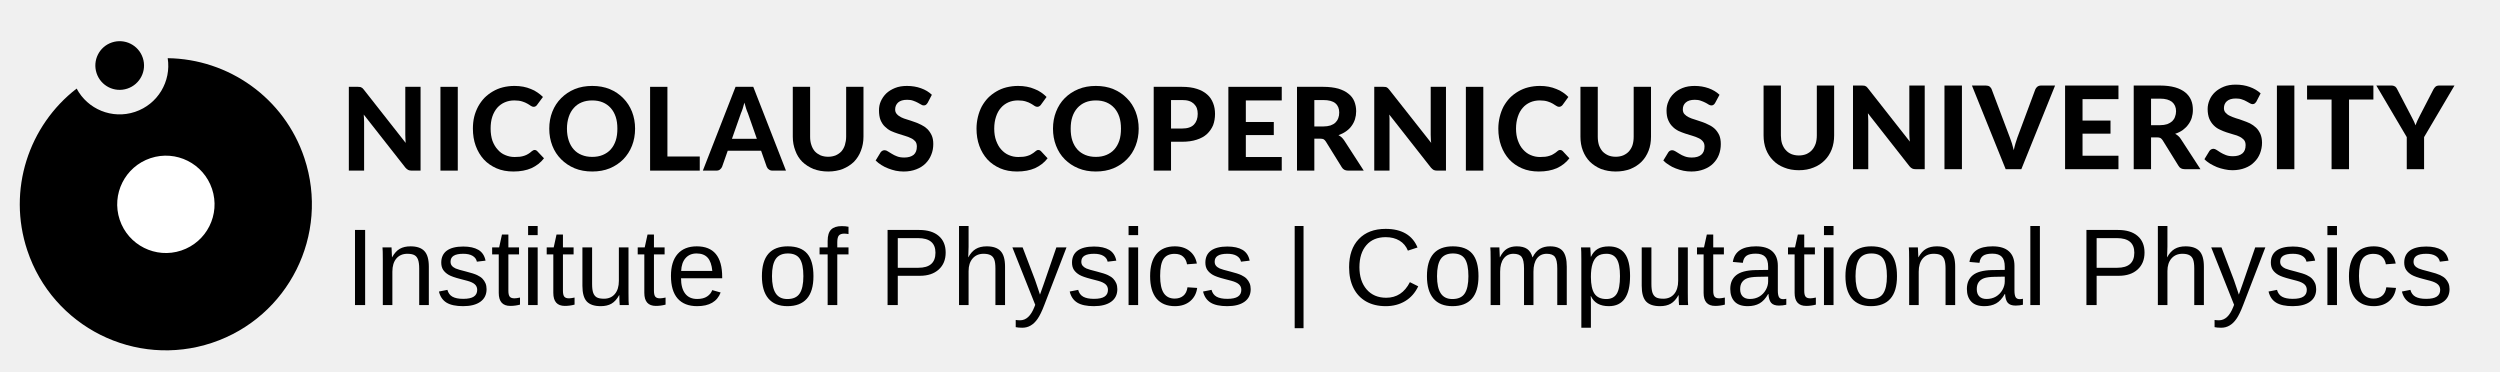
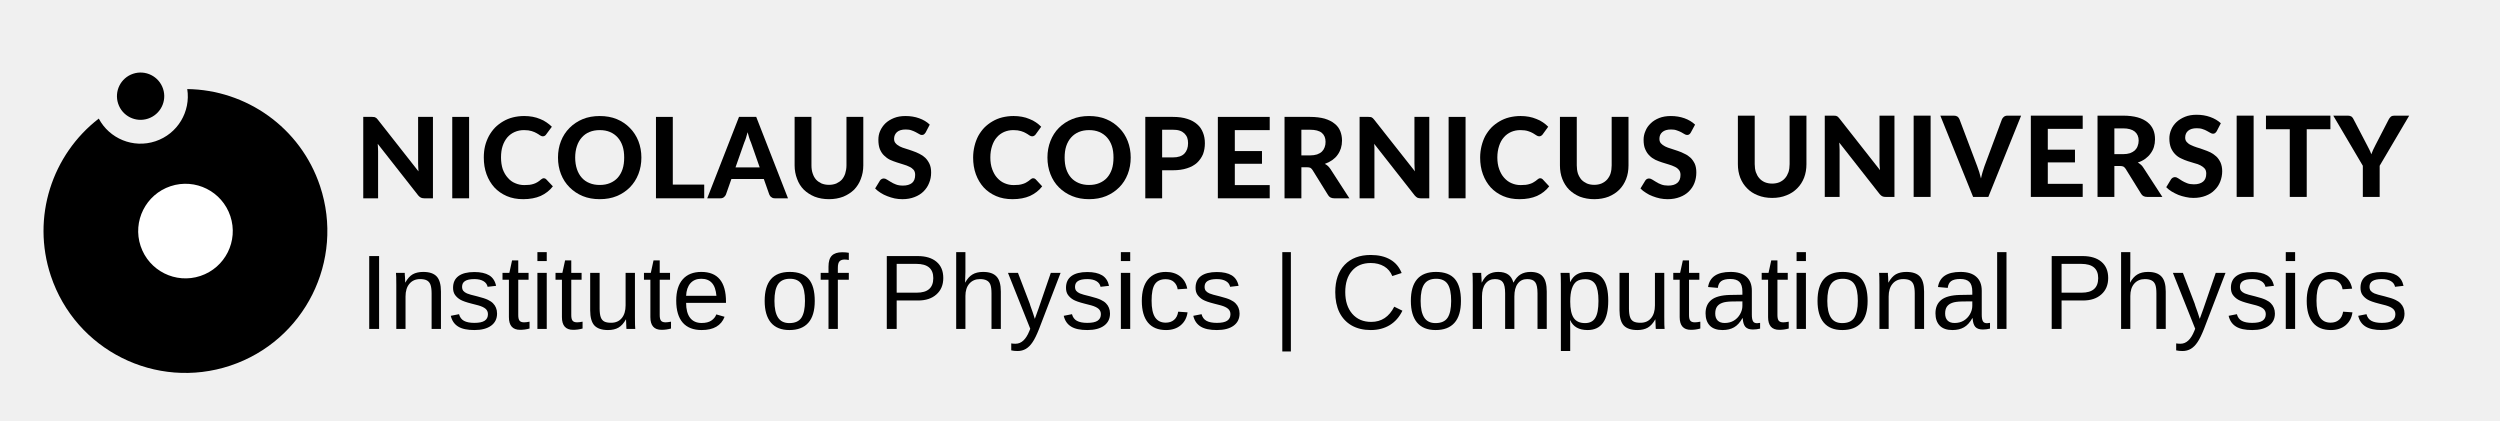
- <svg xmlns="http://www.w3.org/2000/svg" version="1.1" id="Layer_1" x="0px" y="0px" width="608.531" height="90.461" viewBox="0 0 608.531 90.461" enable-background="new 0 0 400 150" xml:space="preserve">
+ <svg xmlns="http://www.w3.org/2000/svg" version="1.1" id="Layer_1" x="0px" y="0px" width="359.531" height="60.461" viewBox="0 0 359.531 60.461" enable-background="new 0 0 400 150" xml:space="preserve">
  <defs id="defs91" />
-   <g id="g4414" transform="matrix(1.416628,0,0,1.416628,-89.61827,-32.67583)">
+   <g id="g4414" transform="matrix(0.8132394,0,0,0.8132394,-47.95157,-14.08024)">
    <path style="fill:#000000;fill-opacity:1" id="path9" d="m 125.075,38.009 c 0.088,0 0.176,0.021 0.242,0.065 0.089,0.044 0.155,0.088 0.221,0.132 0.067,0.066 0.132,0.155 0.221,0.243 l 7.208,9.171 c -0.023,-0.243 -0.044,-0.486 -0.044,-0.728 -0.022,-0.242 -0.022,-0.463 -0.022,-0.683 v -8.223 h 2.624 v 14.396 h -1.542 c -0.221,0 -0.42,-0.043 -0.574,-0.11 -0.176,-0.088 -0.331,-0.22 -0.485,-0.397 l -7.164,-9.126 c 0.021,0.242 0.044,0.462 0.044,0.683 0.021,0.221 0.021,0.441 0.021,0.618 v 8.333 h -2.624 v -14.397 h 1.565 c 0.132,0 0.22,0 0.309,0.023 z" />
    <polygon transform="translate(-17.03872,-3.975701)" style="fill:#000000;fill-opacity:1" id="polygon11" points="155.98,56.358 155.98,41.962 158.958,41.962 158.958,56.358 " />
    <path style="fill:#000000;fill-opacity:1" id="path13" d="m 155.145,48.832 c 0.154,0 0.288,0.066 0.397,0.177 l 1.191,1.256 c -0.573,0.75 -1.301,1.3 -2.16,1.698 -0.861,0.376 -1.897,0.573 -3.087,0.573 -1.081,0 -2.05,-0.176 -2.91,-0.55 -0.859,-0.376 -1.588,-0.882 -2.183,-1.522 -0.596,-0.661 -1.058,-1.433 -1.39,-2.337 -0.331,-0.905 -0.485,-1.896 -0.485,-2.955 0,-0.705 0.066,-1.388 0.221,-2.027 0.153,-0.64 0.397,-1.235 0.684,-1.786 0.308,-0.551 0.661,-1.036 1.079,-1.478 0.42,-0.419 0.905,-0.793 1.434,-1.102 0.529,-0.309 1.103,-0.552 1.72,-0.706 0.617,-0.154 1.3,-0.243 2.005,-0.243 0.53,0 1.014,0.044 1.5,0.133 0.462,0.088 0.904,0.22 1.322,0.396 0.397,0.154 0.793,0.353 1.125,0.596 0.353,0.242 0.662,0.484 0.947,0.771 l -1.014,1.366 c -0.044,0.088 -0.132,0.155 -0.221,0.22 -0.088,0.067 -0.22,0.111 -0.373,0.111 -0.155,0 -0.31,-0.066 -0.486,-0.176 -0.153,-0.11 -0.352,-0.243 -0.594,-0.375 -0.222,-0.133 -0.529,-0.265 -0.882,-0.375 -0.353,-0.11 -0.793,-0.176 -1.344,-0.176 -0.596,0 -1.146,0.109 -1.653,0.33 -0.508,0.221 -0.926,0.529 -1.302,0.949 -0.352,0.419 -0.638,0.925 -0.836,1.521 -0.198,0.596 -0.287,1.278 -0.287,2.05 0,0.772 0.111,1.478 0.308,2.072 0.221,0.595 0.53,1.125 0.904,1.521 0.353,0.419 0.793,0.75 1.3,0.948 0.508,0.221 1.036,0.331 1.61,0.331 0.331,0 0.64,-0.022 0.903,-0.044 0.287,-0.044 0.529,-0.087 0.771,-0.176 0.221,-0.067 0.442,-0.177 0.662,-0.309 0.199,-0.11 0.418,-0.287 0.617,-0.462 0.088,-0.066 0.155,-0.111 0.243,-0.155 0.067,-0.043 0.155,-0.065 0.264,-0.065 z" />
    <path style="fill:#000000;fill-opacity:1" id="path15" d="m 169.343,45.172 c 0,-0.749 -0.088,-1.433 -0.286,-2.027 -0.199,-0.596 -0.484,-1.102 -0.86,-1.521 -0.375,-0.419 -0.838,-0.75 -1.367,-0.971 -0.529,-0.22 -1.124,-0.33 -1.808,-0.33 -0.683,0 -1.279,0.109 -1.808,0.33 -0.55,0.221 -0.992,0.551 -1.366,0.971 -0.375,0.419 -0.663,0.925 -0.861,1.521 -0.197,0.595 -0.309,1.278 -0.309,2.027 0,0.772 0.112,1.456 0.309,2.05 0.198,0.596 0.485,1.104 0.861,1.522 0.374,0.419 0.815,0.728 1.366,0.948 0.529,0.221 1.125,0.331 1.808,0.331 0.684,0 1.279,-0.109 1.808,-0.331 0.529,-0.221 0.993,-0.529 1.367,-0.948 0.375,-0.418 0.661,-0.926 0.86,-1.522 0.198,-0.594 0.286,-1.277 0.286,-2.05 z m 3.042,0 c 0,1.059 -0.176,2.028 -0.528,2.932 -0.353,0.905 -0.861,1.676 -1.499,2.337 -0.64,0.64 -1.411,1.168 -2.315,1.544 -0.903,0.374 -1.918,0.55 -3.021,0.55 -1.102,0 -2.115,-0.176 -3.02,-0.55 -0.903,-0.376 -1.675,-0.904 -2.314,-1.544 -0.663,-0.661 -1.169,-1.433 -1.521,-2.337 -0.352,-0.904 -0.528,-1.873 -0.528,-2.932 0,-1.036 0.176,-2.027 0.528,-2.91 0.353,-0.903 0.859,-1.675 1.521,-2.336 0.64,-0.64 1.411,-1.169 2.314,-1.544 0.905,-0.374 1.918,-0.551 3.02,-0.551 1.103,0 2.118,0.177 3.021,0.551 0.904,0.375 1.676,0.904 2.315,1.565 0.638,0.639 1.146,1.433 1.499,2.314 0.352,0.906 0.528,1.876 0.528,2.911 z" />
    <polygon transform="translate(-17.03872,-3.975701)" style="fill:#000000;fill-opacity:1" id="polygon17" points="194.979,41.962 194.979,53.933 200.536,53.933 200.536,56.358 192.003,56.358 192.003,41.962 " />
    <path style="fill:#000000;fill-opacity:1" id="path19" d="m 189.03,46.915 h 4.277 l -1.543,-4.409 c -0.111,-0.221 -0.2,-0.507 -0.31,-0.816 -0.088,-0.308 -0.199,-0.639 -0.286,-0.993 -0.11,0.354 -0.2,0.707 -0.288,1.015 -0.109,0.31 -0.197,0.595 -0.308,0.816 z m 9.281,5.467 h -2.315 c -0.263,0 -0.462,-0.065 -0.615,-0.199 -0.177,-0.109 -0.288,-0.265 -0.375,-0.462 l -0.97,-2.756 h -5.732 l -0.969,2.756 c -0.067,0.175 -0.179,0.309 -0.355,0.462 -0.152,0.134 -0.373,0.199 -0.615,0.199 h -2.336 l 5.619,-14.396 h 3.045 z" />
    <path style="fill:#000000;fill-opacity:1" id="path21" d="m 205.565,50.001 c 0.484,0 0.904,-0.087 1.301,-0.243 0.375,-0.176 0.705,-0.396 0.971,-0.683 0.264,-0.309 0.461,-0.662 0.596,-1.08 0.131,-0.441 0.219,-0.905 0.219,-1.433 v -8.576 h 2.977 v 8.576 c 0,0.86 -0.154,1.676 -0.441,2.403 -0.264,0.727 -0.684,1.366 -1.189,1.896 -0.529,0.507 -1.17,0.925 -1.918,1.235 -0.75,0.286 -1.588,0.44 -2.514,0.44 -0.947,0 -1.785,-0.154 -2.535,-0.44 -0.748,-0.31 -1.389,-0.728 -1.918,-1.235 -0.529,-0.53 -0.926,-1.168 -1.189,-1.896 -0.287,-0.728 -0.443,-1.543 -0.443,-2.403 v -8.576 h 2.979 v 8.576 c 0,0.528 0.064,0.992 0.219,1.433 0.133,0.418 0.332,0.771 0.596,1.08 0.266,0.286 0.596,0.506 0.969,0.683 0.396,0.156 0.812,0.243 1.32,0.243 z" />
    <path style="fill:#000000;fill-opacity:1" id="path23" d="m 222.652,40.742 c -0.111,0.155 -0.201,0.265 -0.289,0.331 -0.086,0.066 -0.219,0.11 -0.373,0.11 -0.156,0 -0.309,-0.044 -0.463,-0.154 -0.176,-0.11 -0.375,-0.22 -0.596,-0.332 -0.221,-0.109 -0.484,-0.241 -0.771,-0.33 -0.287,-0.11 -0.641,-0.154 -1.035,-0.154 -0.684,0 -1.191,0.154 -1.545,0.462 -0.33,0.31 -0.508,0.707 -0.508,1.191 0,0.331 0.09,0.595 0.287,0.794 0.176,0.221 0.443,0.396 0.727,0.551 0.309,0.155 0.664,0.287 1.059,0.397 0.398,0.132 0.797,0.243 1.191,0.396 0.42,0.133 0.816,0.31 1.213,0.508 0.373,0.176 0.729,0.418 1.035,0.705 0.311,0.309 0.553,0.662 0.752,1.08 0.197,0.419 0.287,0.925 0.287,1.521 0,0.662 -0.111,1.279 -0.355,1.852 -0.221,0.573 -0.549,1.059 -0.99,1.499 -0.422,0.419 -0.949,0.75 -1.588,0.993 -0.617,0.243 -1.344,0.375 -2.141,0.375 -0.463,0 -0.902,-0.044 -1.365,-0.132 -0.441,-0.11 -0.883,-0.221 -1.301,-0.396 -0.418,-0.155 -0.816,-0.353 -1.191,-0.596 -0.373,-0.222 -0.682,-0.486 -0.971,-0.771 l 0.861,-1.412 c 0.086,-0.11 0.176,-0.198 0.307,-0.264 0.111,-0.067 0.244,-0.089 0.377,-0.089 0.176,0 0.354,0.066 0.551,0.199 0.197,0.132 0.441,0.265 0.684,0.418 0.264,0.176 0.572,0.309 0.904,0.442 0.33,0.132 0.75,0.197 1.234,0.197 0.684,0 1.213,-0.154 1.609,-0.463 0.377,-0.33 0.551,-0.794 0.551,-1.432 0,-0.354 -0.088,-0.662 -0.264,-0.882 -0.199,-0.221 -0.441,-0.419 -0.752,-0.552 -0.307,-0.154 -0.639,-0.286 -1.033,-0.397 -0.398,-0.11 -0.795,-0.243 -1.191,-0.375 -0.42,-0.132 -0.816,-0.286 -1.213,-0.463 -0.398,-0.199 -0.727,-0.441 -1.037,-0.75 -0.309,-0.286 -0.551,-0.661 -0.75,-1.124 -0.176,-0.44 -0.264,-1.014 -0.264,-1.675 0,-0.53 0.088,-1.059 0.309,-1.543 0.223,-0.507 0.529,-0.948 0.926,-1.345 0.418,-0.397 0.928,-0.706 1.521,-0.948 0.596,-0.243 1.279,-0.353 2.051,-0.353 0.859,0 1.676,0.133 2.402,0.396 0.75,0.265 1.369,0.64 1.875,1.125 z" />
    <path style="fill:#000000;fill-opacity:1" id="path25" d="m 241.678,48.832 c 0.154,0 0.307,0.066 0.42,0.177 l 1.166,1.256 c -0.572,0.75 -1.301,1.3 -2.16,1.698 -0.859,0.376 -1.895,0.573 -3.086,0.573 -1.08,0 -2.049,-0.176 -2.91,-0.55 -0.861,-0.376 -1.588,-0.882 -2.184,-1.522 -0.596,-0.661 -1.057,-1.433 -1.389,-2.337 -0.33,-0.905 -0.484,-1.896 -0.484,-2.955 0,-0.705 0.088,-1.388 0.242,-2.027 0.154,-0.639 0.375,-1.235 0.662,-1.786 0.309,-0.551 0.66,-1.036 1.08,-1.478 0.418,-0.419 0.904,-0.793 1.432,-1.102 0.529,-0.309 1.102,-0.552 1.721,-0.706 0.641,-0.154 1.301,-0.243 2.006,-0.243 0.529,0 1.037,0.044 1.5,0.133 0.484,0.088 0.924,0.22 1.322,0.396 0.418,0.154 0.793,0.353 1.145,0.596 0.332,0.242 0.664,0.484 0.928,0.771 l -0.99,1.366 c -0.068,0.088 -0.135,0.155 -0.244,0.22 -0.088,0.067 -0.221,0.111 -0.377,0.111 -0.152,0 -0.307,-0.066 -0.484,-0.176 -0.152,-0.11 -0.352,-0.243 -0.594,-0.375 -0.221,-0.133 -0.508,-0.265 -0.881,-0.375 -0.354,-0.11 -0.795,-0.176 -1.346,-0.176 -0.596,0 -1.146,0.109 -1.654,0.33 -0.484,0.221 -0.926,0.529 -1.279,0.949 -0.375,0.419 -0.639,0.925 -0.836,1.521 -0.199,0.595 -0.309,1.278 -0.309,2.05 0,0.772 0.109,1.478 0.33,2.072 0.221,0.595 0.506,1.125 0.881,1.521 0.375,0.419 0.816,0.75 1.301,0.948 0.508,0.221 1.037,0.331 1.611,0.331 0.328,0 0.639,-0.022 0.902,-0.044 0.285,-0.044 0.531,-0.087 0.771,-0.176 0.244,-0.067 0.463,-0.177 0.662,-0.309 0.221,-0.11 0.42,-0.287 0.639,-0.462 0.066,-0.066 0.154,-0.111 0.223,-0.155 0.087,-0.043 0.173,-0.065 0.263,-0.065 z" />
    <path style="fill:#000000;fill-opacity:1" id="path27" d="m 255.873,45.172 c 0,-0.749 -0.088,-1.433 -0.283,-2.027 -0.201,-0.596 -0.486,-1.102 -0.861,-1.521 -0.375,-0.419 -0.84,-0.75 -1.367,-0.971 -0.529,-0.22 -1.125,-0.33 -1.809,-0.33 -0.66,0 -1.279,0.109 -1.807,0.33 -0.529,0.221 -0.992,0.551 -1.367,0.971 -0.375,0.419 -0.66,0.925 -0.861,1.521 -0.197,0.595 -0.285,1.278 -0.285,2.027 0,0.772 0.088,1.456 0.285,2.05 0.201,0.596 0.486,1.104 0.861,1.522 0.375,0.419 0.838,0.728 1.367,0.948 0.527,0.221 1.146,0.331 1.807,0.331 0.684,0 1.279,-0.109 1.809,-0.331 0.527,-0.221 0.992,-0.529 1.367,-0.948 0.375,-0.418 0.66,-0.926 0.861,-1.522 0.195,-0.594 0.283,-1.277 0.283,-2.05 z m 3.043,0 c 0,1.059 -0.176,2.028 -0.527,2.932 -0.354,0.905 -0.838,1.676 -1.502,2.337 -0.639,0.64 -1.41,1.168 -2.313,1.544 -0.904,0.374 -1.918,0.55 -3.021,0.55 -1.103,0 -2.096,-0.176 -2.998,-0.55 -0.924,-0.376 -1.697,-0.904 -2.338,-1.544 -0.66,-0.661 -1.145,-1.433 -1.498,-2.337 -0.352,-0.904 -0.527,-1.873 -0.527,-2.932 0,-1.036 0.176,-2.027 0.527,-2.91 0.354,-0.903 0.838,-1.675 1.498,-2.336 0.641,-0.64 1.414,-1.169 2.338,-1.544 0.902,-0.374 1.895,-0.551 2.998,-0.551 1.103,0 2.117,0.177 3.021,0.551 0.902,0.375 1.674,0.904 2.313,1.565 0.664,0.639 1.148,1.433 1.502,2.314 0.351,0.906 0.527,1.876 0.527,2.911 z" />
    <path style="fill:#000000;fill-opacity:1" id="path29" d="m 264.473,45.15 h 1.895 c 0.928,0 1.609,-0.22 2.051,-0.683 0.42,-0.441 0.641,-1.059 0.641,-1.83 0,-0.375 -0.045,-0.684 -0.154,-0.992 -0.111,-0.287 -0.289,-0.53 -0.508,-0.75 -0.221,-0.2 -0.486,-0.375 -0.838,-0.485 -0.332,-0.11 -0.729,-0.154 -1.191,-0.154 h -1.895 v 4.894 z m 0,2.272 v 4.96 h -2.977 v -14.396 h 4.871 c 0.973,0 1.832,0.11 2.559,0.353 0.705,0.221 1.301,0.551 1.764,0.97 0.463,0.397 0.793,0.904 1.014,1.477 0.221,0.551 0.33,1.168 0.33,1.852 0,0.706 -0.109,1.344 -0.33,1.94 -0.242,0.573 -0.596,1.08 -1.057,1.521 -0.463,0.419 -1.059,0.75 -1.766,0.97 -0.727,0.243 -1.564,0.354 -2.514,0.354 h -1.894 z" />
    <polygon transform="translate(-17.03872,-3.975701)" style="fill:#000000;fill-opacity:1" id="polygon31" points="299.17,50.251 294.365,50.251 294.365,54.021 300.537,54.021 300.537,56.358 291.365,56.358 291.365,41.962 300.537,41.962 300.537,44.3 294.365,44.3 294.365,48.003 299.17,48.003 " />
    <path style="fill:#000000;fill-opacity:1" id="path33" d="m 289.098,44.797 h 1.521 c 0.484,0 0.902,-0.066 1.258,-0.176 0.352,-0.132 0.639,-0.286 0.857,-0.507 0.221,-0.22 0.375,-0.463 0.484,-0.771 0.111,-0.287 0.156,-0.595 0.156,-0.948 0,-0.684 -0.221,-1.213 -0.662,-1.587 -0.463,-0.375 -1.146,-0.551 -2.072,-0.551 h -1.543 v 4.54 z m 0,2.096 v 5.489 h -2.979 v -14.396 h 4.521 c 0.992,0 1.852,0.11 2.578,0.309 0.707,0.22 1.303,0.507 1.744,0.882 0.463,0.352 0.793,0.793 1.012,1.322 0.199,0.507 0.311,1.058 0.311,1.675 0,0.485 -0.066,0.925 -0.199,1.367 -0.133,0.418 -0.33,0.815 -0.594,1.168 -0.242,0.353 -0.574,0.661 -0.949,0.926 -0.375,0.265 -0.816,0.485 -1.299,0.661 0.197,0.088 0.373,0.221 0.551,0.375 0.152,0.154 0.309,0.331 0.439,0.528 l 3.352,5.182 h -2.689 c -0.508,0 -0.859,-0.199 -1.082,-0.574 l -2.732,-4.408 c -0.111,-0.178 -0.244,-0.31 -0.375,-0.397 -0.133,-0.066 -0.33,-0.11 -0.596,-0.11 h -1.014 z" />
    <path style="fill:#000000;fill-opacity:1" id="path35" d="m 301.289,38.009 c 0.088,0 0.154,0.021 0.242,0.065 0.064,0.044 0.133,0.088 0.197,0.132 0.066,0.066 0.135,0.155 0.221,0.243 l 7.232,9.171 c -0.045,-0.243 -0.066,-0.486 -0.066,-0.728 -0.023,-0.242 -0.023,-0.463 -0.023,-0.683 v -8.223 h 2.625 v 14.396 h -1.543 c -0.221,0 -0.42,-0.043 -0.574,-0.11 -0.152,-0.088 -0.307,-0.22 -0.463,-0.397 l -7.164,-9.126 c 0,0.242 0.021,0.462 0.043,0.683 0,0.221 0,0.441 0,0.618 v 8.333 h -2.623 v -14.397 h 1.566 c 0.133,0 0.24,0 0.33,0.023 z" />
    <polygon transform="translate(-17.03872,-3.975701)" style="fill:#000000;fill-opacity:1" id="polygon37" points="332.174,56.358 332.174,41.962 335.17,41.962 335.17,56.358 " />
    <path style="fill:#000000;fill-opacity:1" id="path39" d="m 331.338,48.832 c 0.154,0 0.309,0.066 0.42,0.177 l 1.166,1.256 c -0.572,0.75 -1.301,1.3 -2.158,1.698 -0.861,0.376 -1.898,0.573 -3.088,0.573 -1.08,0 -2.051,-0.176 -2.91,-0.55 -0.859,-0.376 -1.586,-0.882 -2.182,-1.522 -0.596,-0.661 -1.059,-1.433 -1.389,-2.337 -0.332,-0.905 -0.486,-1.896 -0.486,-2.955 0,-0.705 0.09,-1.388 0.242,-2.027 0.156,-0.64 0.377,-1.235 0.662,-1.786 0.311,-0.551 0.662,-1.036 1.08,-1.478 0.418,-0.419 0.904,-0.793 1.434,-1.102 0.527,-0.309 1.102,-0.552 1.719,-0.706 0.639,-0.154 1.301,-0.243 2.006,-0.243 0.529,0 1.037,0.044 1.5,0.133 0.463,0.088 0.904,0.22 1.322,0.396 0.42,0.154 0.793,0.353 1.146,0.596 0.332,0.242 0.662,0.484 0.926,0.771 l -0.99,1.366 c -0.068,0.088 -0.135,0.155 -0.244,0.22 -0.088,0.067 -0.219,0.111 -0.373,0.111 -0.156,0 -0.311,-0.066 -0.486,-0.176 -0.154,-0.11 -0.354,-0.243 -0.596,-0.375 -0.221,-0.133 -0.529,-0.265 -0.883,-0.375 -0.352,-0.11 -0.793,-0.176 -1.344,-0.176 -0.596,0 -1.146,0.109 -1.652,0.33 -0.486,0.221 -0.928,0.529 -1.279,0.949 -0.375,0.419 -0.641,0.925 -0.838,1.521 -0.197,0.596 -0.311,1.278 -0.311,2.05 0,0.772 0.113,1.478 0.332,2.072 0.221,0.595 0.508,1.125 0.883,1.521 0.373,0.419 0.814,0.75 1.301,0.948 0.508,0.221 1.033,0.331 1.609,0.331 0.33,0 0.639,-0.022 0.902,-0.044 0.287,-0.044 0.531,-0.087 0.771,-0.176 0.244,-0.067 0.465,-0.177 0.662,-0.309 0.223,-0.11 0.42,-0.287 0.641,-0.462 0.064,-0.066 0.131,-0.111 0.221,-0.155 0.088,-0.043 0.176,-0.065 0.264,-0.065 z" />
    <path style="fill:#000000;fill-opacity:1" id="path41" d="m 340.883,50.001 c 0.486,0 0.926,-0.087 1.301,-0.243 0.396,-0.176 0.707,-0.396 0.971,-0.683 0.264,-0.309 0.484,-0.662 0.617,-1.08 0.133,-0.441 0.197,-0.905 0.197,-1.433 v -8.576 h 2.977 v 8.576 c 0,0.86 -0.133,1.676 -0.418,2.403 -0.287,0.727 -0.684,1.366 -1.213,1.896 -0.506,0.507 -1.146,0.925 -1.896,1.235 -0.75,0.286 -1.588,0.44 -2.535,0.44 -0.924,0 -1.764,-0.154 -2.535,-0.44 -0.75,-0.31 -1.367,-0.728 -1.896,-1.235 -0.527,-0.53 -0.924,-1.168 -1.211,-1.896 -0.287,-0.728 -0.42,-1.543 -0.42,-2.403 v -8.576 h 2.977 v 8.576 c 0,0.528 0.066,0.992 0.199,1.433 0.154,0.418 0.352,0.771 0.615,1.08 0.266,0.286 0.596,0.506 0.971,0.683 0.375,0.156 0.815,0.243 1.299,0.243 z" />
    <path style="fill:#000000;fill-opacity:1" id="path43" d="m 357.969,40.742 c -0.088,0.155 -0.176,0.265 -0.287,0.331 -0.088,0.066 -0.197,0.11 -0.354,0.11 -0.152,0 -0.307,-0.044 -0.482,-0.154 -0.156,-0.11 -0.354,-0.22 -0.574,-0.332 -0.242,-0.109 -0.486,-0.241 -0.793,-0.33 -0.289,-0.11 -0.617,-0.154 -1.014,-0.154 -0.684,0 -1.191,0.154 -1.543,0.462 -0.355,0.31 -0.508,0.707 -0.508,1.191 0,0.331 0.088,0.595 0.264,0.794 0.199,0.221 0.441,0.396 0.748,0.551 0.311,0.155 0.664,0.287 1.059,0.397 0.377,0.132 0.773,0.243 1.191,0.396 0.418,0.133 0.816,0.31 1.189,0.508 0.398,0.176 0.752,0.418 1.059,0.705 0.311,0.309 0.551,0.662 0.752,1.08 0.176,0.419 0.264,0.925 0.264,1.521 0,0.662 -0.111,1.279 -0.332,1.852 -0.219,0.573 -0.551,1.059 -0.99,1.499 -0.42,0.419 -0.949,0.75 -1.588,0.993 -0.641,0.243 -1.344,0.375 -2.141,0.375 -0.463,0 -0.924,-0.044 -1.365,-0.132 -0.461,-0.11 -0.904,-0.221 -1.32,-0.396 -0.42,-0.155 -0.818,-0.353 -1.17,-0.596 -0.375,-0.222 -0.705,-0.486 -0.971,-0.771 l 0.861,-1.412 c 0.064,-0.11 0.176,-0.198 0.285,-0.264 0.133,-0.067 0.242,-0.089 0.375,-0.089 0.176,0 0.375,0.066 0.572,0.199 0.199,0.132 0.42,0.265 0.684,0.418 0.266,0.176 0.551,0.309 0.902,0.442 0.332,0.132 0.752,0.197 1.215,0.197 0.705,0 1.232,-0.154 1.609,-0.463 0.396,-0.33 0.574,-0.794 0.574,-1.432 0,-0.354 -0.09,-0.662 -0.287,-0.882 -0.178,-0.221 -0.42,-0.419 -0.729,-0.552 -0.309,-0.154 -0.66,-0.286 -1.035,-0.397 -0.398,-0.11 -0.795,-0.243 -1.213,-0.375 -0.398,-0.132 -0.814,-0.286 -1.191,-0.463 -0.396,-0.199 -0.75,-0.441 -1.035,-0.75 -0.309,-0.286 -0.551,-0.661 -0.75,-1.124 -0.199,-0.44 -0.285,-1.014 -0.285,-1.675 0,-0.53 0.109,-1.059 0.33,-1.543 0.197,-0.507 0.506,-0.948 0.926,-1.345 0.396,-0.397 0.902,-0.706 1.498,-0.948 0.617,-0.243 1.301,-0.353 2.072,-0.353 0.859,0 1.652,0.133 2.404,0.396 0.727,0.265 1.365,0.64 1.875,1.125 z" />
    <path style="fill:#000000;fill-opacity:1" id="path45" d="m 372.351,49.779 c 0.483,0 0.926,-0.088 1.3,-0.242 0.375,-0.177 0.705,-0.396 0.97,-0.705 0.264,-0.287 0.462,-0.663 0.617,-1.081 0.132,-0.418 0.199,-0.903 0.199,-1.409 v -8.578 h 2.976 v 8.578 c 0,0.858 -0.132,1.651 -0.418,2.4 -0.287,0.729 -0.684,1.346 -1.213,1.874 -0.527,0.529 -1.146,0.95 -1.896,1.235 -0.749,0.31 -1.586,0.463 -2.534,0.463 -0.928,0 -1.787,-0.153 -2.537,-0.463 -0.749,-0.285 -1.387,-0.706 -1.895,-1.235 -0.53,-0.528 -0.926,-1.145 -1.214,-1.874 -0.286,-0.749 -0.418,-1.542 -0.418,-2.4 v -8.578 h 2.977 v 8.578 c 0,0.506 0.066,0.991 0.199,1.409 0.154,0.418 0.352,0.794 0.617,1.081 0.265,0.309 0.573,0.528 0.97,0.705 0.372,0.154 0.813,0.242 1.3,0.242 z" />
    <path style="fill:#000000;fill-opacity:1" id="path47" d="m 383.528,37.787 c 0.088,0 0.176,0.021 0.241,0.065 0.088,0.023 0.154,0.088 0.221,0.132 0.065,0.066 0.132,0.154 0.221,0.243 l 7.208,9.171 c -0.021,-0.242 -0.044,-0.485 -0.066,-0.729 0,-0.24 -0.021,-0.462 -0.021,-0.682 v -8.224 h 2.645 v 14.374 h -1.543 c -0.243,0 -0.419,-0.021 -0.596,-0.109 -0.154,-0.067 -0.308,-0.199 -0.462,-0.375 l -7.164,-9.128 c 0.021,0.244 0.044,0.463 0.044,0.684 0.021,0.221 0.021,0.42 0.021,0.618 v 8.311 h -2.624 v -14.374 h 1.565 c 0.112,0 0.221,0 0.31,0.023 z" />
    <polygon transform="translate(226.047,-30.10174)" style="fill:#000000;fill-opacity:1" id="polygon49" points="171.324,67.866 174.323,67.866 174.323,82.239 171.324,82.239 " />
    <path style="fill:#000000;fill-opacity:1" id="path51" d="m 402.089,37.764 h 2.402 c 0.265,0 0.486,0.067 0.64,0.176 0.154,0.133 0.286,0.287 0.354,0.485 l 3.129,8.289 c 0.111,0.309 0.221,0.639 0.354,1.016 0.109,0.352 0.198,0.748 0.31,1.146 0.087,-0.397 0.176,-0.794 0.286,-1.146 0.109,-0.377 0.22,-0.707 0.329,-1.016 l 3.087,-8.289 c 0.066,-0.176 0.199,-0.331 0.354,-0.463 0.176,-0.131 0.374,-0.198 0.638,-0.198 h 2.404 l -5.798,14.374 h -2.691 z" />
    <polygon transform="translate(226.047,-30.10174)" style="fill:#000000;fill-opacity:1" id="polygon53" points="195.046,76.134 195.046,79.926 201.22,79.926 201.22,82.239 192.047,82.239 192.047,67.866 201.22,67.866 201.22,70.202 195.046,70.202 195.046,73.884 199.853,73.884 199.853,76.134 " />
    <path style="fill:#000000;fill-opacity:1" id="path55" d="m 432.866,44.576 h 1.521 c 0.484,0 0.902,-0.065 1.256,-0.176 0.354,-0.133 0.641,-0.31 0.861,-0.506 0.221,-0.223 0.396,-0.486 0.484,-0.773 0.111,-0.287 0.176,-0.596 0.176,-0.947 0,-0.684 -0.242,-1.213 -0.684,-1.587 -0.463,-0.374 -1.146,-0.573 -2.071,-0.573 h -1.543 z m 0,2.093 v 5.468 h -2.978 v -14.373 h 4.521 c 0.993,0 1.874,0.111 2.579,0.31 0.705,0.198 1.301,0.506 1.742,0.859 0.463,0.374 0.794,0.815 1.015,1.324 0.221,0.527 0.309,1.079 0.309,1.697 0,0.483 -0.067,0.925 -0.199,1.365 -0.132,0.419 -0.33,0.794 -0.595,1.147 -0.244,0.352 -0.573,0.66 -0.949,0.947 -0.374,0.264 -0.815,0.485 -1.301,0.64 0.199,0.11 0.374,0.242 0.552,0.396 0.153,0.132 0.31,0.31 0.44,0.528 l 3.352,5.159 h -2.69 c -0.485,0 -0.858,-0.177 -1.079,-0.571 l -2.733,-4.41 c -0.111,-0.178 -0.243,-0.287 -0.376,-0.376 -0.133,-0.065 -0.33,-0.11 -0.596,-0.11 z" />
    <path style="fill:#000000;fill-opacity:1" id="path57" d="m 450.965,40.52 c -0.111,0.154 -0.199,0.263 -0.287,0.33 -0.109,0.068 -0.221,0.111 -0.373,0.111 -0.154,0 -0.311,-0.067 -0.463,-0.154 -0.178,-0.111 -0.375,-0.221 -0.596,-0.331 -0.221,-0.132 -0.484,-0.243 -0.771,-0.331 -0.287,-0.11 -0.639,-0.155 -1.037,-0.155 -0.682,0 -1.191,0.155 -1.543,0.464 -0.33,0.285 -0.506,0.705 -0.506,1.189 0,0.33 0.088,0.573 0.285,0.793 0.176,0.199 0.42,0.396 0.729,0.53 0.309,0.153 0.66,0.286 1.057,0.418 0.398,0.111 0.795,0.243 1.191,0.396 0.42,0.133 0.816,0.309 1.211,0.485 0.377,0.199 0.729,0.441 1.037,0.727 0.309,0.287 0.551,0.663 0.75,1.081 0.176,0.42 0.287,0.926 0.287,1.521 0,0.66 -0.133,1.279 -0.355,1.852 -0.219,0.552 -0.547,1.058 -0.99,1.478 -0.416,0.439 -0.947,0.771 -1.586,1.014 -0.619,0.243 -1.346,0.375 -2.139,0.375 -0.463,0 -0.906,-0.044 -1.365,-0.153 -0.465,-0.089 -0.885,-0.222 -1.303,-0.376 -0.416,-0.176 -0.816,-0.376 -1.189,-0.596 -0.375,-0.242 -0.707,-0.484 -0.971,-0.771 l 0.859,-1.41 c 0.088,-0.111 0.176,-0.199 0.287,-0.266 0.133,-0.064 0.266,-0.109 0.396,-0.109 0.176,0 0.352,0.065 0.551,0.199 0.197,0.131 0.42,0.284 0.684,0.441 0.264,0.154 0.553,0.308 0.904,0.438 0.332,0.134 0.748,0.199 1.213,0.199 0.703,0 1.234,-0.155 1.631,-0.483 0.375,-0.312 0.551,-0.795 0.551,-1.412 0,-0.375 -0.088,-0.662 -0.264,-0.881 -0.199,-0.222 -0.441,-0.42 -0.752,-0.574 -0.307,-0.154 -0.639,-0.287 -1.035,-0.376 -0.395,-0.109 -0.793,-0.24 -1.213,-0.374 -0.395,-0.133 -0.793,-0.285 -1.189,-0.484 -0.396,-0.176 -0.729,-0.42 -1.035,-0.728 -0.309,-0.308 -0.553,-0.684 -0.75,-1.124 -0.176,-0.441 -0.287,-1.014 -0.287,-1.675 0,-0.53 0.111,-1.06 0.332,-1.566 0.197,-0.485 0.529,-0.948 0.924,-1.323 0.42,-0.395 0.928,-0.705 1.523,-0.948 0.592,-0.241 1.277,-0.353 2.047,-0.353 0.861,0 1.678,0.133 2.404,0.397 0.75,0.265 1.367,0.64 1.875,1.102 z" />
    <polygon transform="translate(226.047,-30.10174)" style="fill:#000000;fill-opacity:1" id="polygon59" points="228.445,67.866 231.445,67.866 231.445,82.239 228.445,82.239 " />
-     <polygon transform="translate(226.047,-30.10174)" style="fill:#000000;fill-opacity:1" id="polygon61" points="240.836,70.27 240.836,82.239 237.838,82.239 237.838,70.27 233.627,70.27 233.627,67.866 245.023,67.866 245.023,70.27 " />
+     <polygon transform="translate(226.047,-30.10174)" style="fill:#000000;fill-opacity:1" id="polygon61" points="233.627,70.27 233.627,67.866 245.023,67.866 245.023,70.27 240.836,70.27 240.836,82.239 237.838,82.239 237.838,70.27 " />
    <path style="fill:#000000;fill-opacity:1" id="path63" d="m 479.781,46.626 v 5.512 h -2.977 v -5.512 l -5.227,-8.862 h 2.604 c 0.264,0 0.461,0.067 0.637,0.176 0.156,0.133 0.266,0.287 0.355,0.485 l 2.357,4.519 c 0.176,0.31 0.309,0.596 0.441,0.86 0.131,0.265 0.244,0.529 0.33,0.794 0.178,-0.508 0.439,-1.059 0.752,-1.654 l 2.334,-4.519 c 0.09,-0.176 0.199,-0.308 0.355,-0.463 0.15,-0.131 0.373,-0.198 0.615,-0.198 h 2.646 z" />
  </g>
-   <polygon points="409.004,-7.156 -16.705,-7.156 -16.705,166.301 409.004,166.301 " id="polygon87" style="fill:none" transform="matrix(0.7175324,0,0,0.7175324,-8.093942,-3.965915)" />
-   <g id="g79" transform="matrix(-0.6807926,0.2266587,-0.2266587,-0.6807926,102.2978,86.13428)">
+   <polygon points="409.004,-7.156 -16.705,-7.156 -16.705,166.301 409.004,166.301 " id="polygon87" style="fill:none" transform="matrix(0.4119117,0,0,0.4119117,-1.151143,2.401169)" />
+   <g id="g79" transform="matrix(-0.3908206,0.1301173,-0.1301173,-0.3908206,62.22114,54.12472)">
    <g id="g4275">
      <path d="m 65.857,25.868 c -27.359,0 -49.538,22.179 -49.538,49.56 0,21.671 13.911,40.079 33.289,46.804 1.3,-7.827 8.091,-13.779 16.293,-13.779 8.178,0 14.969,5.952 16.27,13.758 19.355,-6.747 33.223,-25.156 33.223,-46.782 C 115.395,48.047 93.215,25.868 65.857,25.868 Z" id="path81" style="fill:#000000;fill-opacity:1" />
      <path d="m 82.37,75.383 c 0,9.128 -7.408,16.513 -16.512,16.513 -9.127,0 -16.512,-7.385 -16.512,-16.513 0,-9.125 7.385,-16.511 16.512,-16.511 9.103,0 16.512,7.385 16.512,16.511 z" id="path83" style="fill:#ffffff;fill-opacity:1" />
      <path d="m 74.103,125.009 c 0,4.564 -3.682,8.268 -8.245,8.268 -4.563,0 -8.267,-3.703 -8.267,-8.268 0,-4.563 3.704,-8.245 8.267,-8.245 4.563,0 8.245,3.681 8.245,8.245 z" id="path85" style="fill:#000000;fill-opacity:1" />
    </g>
  </g>
-   <text xml:space="preserve" style="font-style:normal;font-weight:normal;font-size:8.61px;line-height:0%;font-family:sans-serif;letter-spacing:0px;word-spacing:0px;fill:#000000;fill-opacity:1;stroke:none;stroke-width:0.718px;stroke-linecap:butt;stroke-linejoin:miter;stroke-opacity:1" x="83.957" y="74.257" id="text4410">
-     <tspan id="tspan4412" x="83.957" y="74.257" style="font-style:normal;font-variant:normal;font-weight:normal;font-stretch:normal;font-size:26.561px;line-height:1.25;font-family:'Liberation Sans';-inkscape-font-specification:'Liberation Sans';stroke-width:0.718px">Institute of Physics | Computational Physics</tspan>
+   <text xml:space="preserve" style="font-style:normal;font-weight:normal;font-size:4.943px;line-height:0%;font-family:sans-serif;letter-spacing:0px;word-spacing:0px;fill:#000000;fill-opacity:1;stroke:none;stroke-width:0.412px;stroke-linecap:butt;stroke-linejoin:miter;stroke-opacity:1" x="51.692" y="47.306" id="text4410">
+     <tspan id="tspan4412" x="51.692" y="47.306" style="font-style:normal;font-variant:normal;font-weight:normal;font-stretch:normal;font-size:15.248px;line-height:1.25;font-family:'Liberation Sans';-inkscape-font-specification:'Liberation Sans';stroke-width:0.412px">Institute of Physics | Computational Physics</tspan>
  </text>
</svg>
